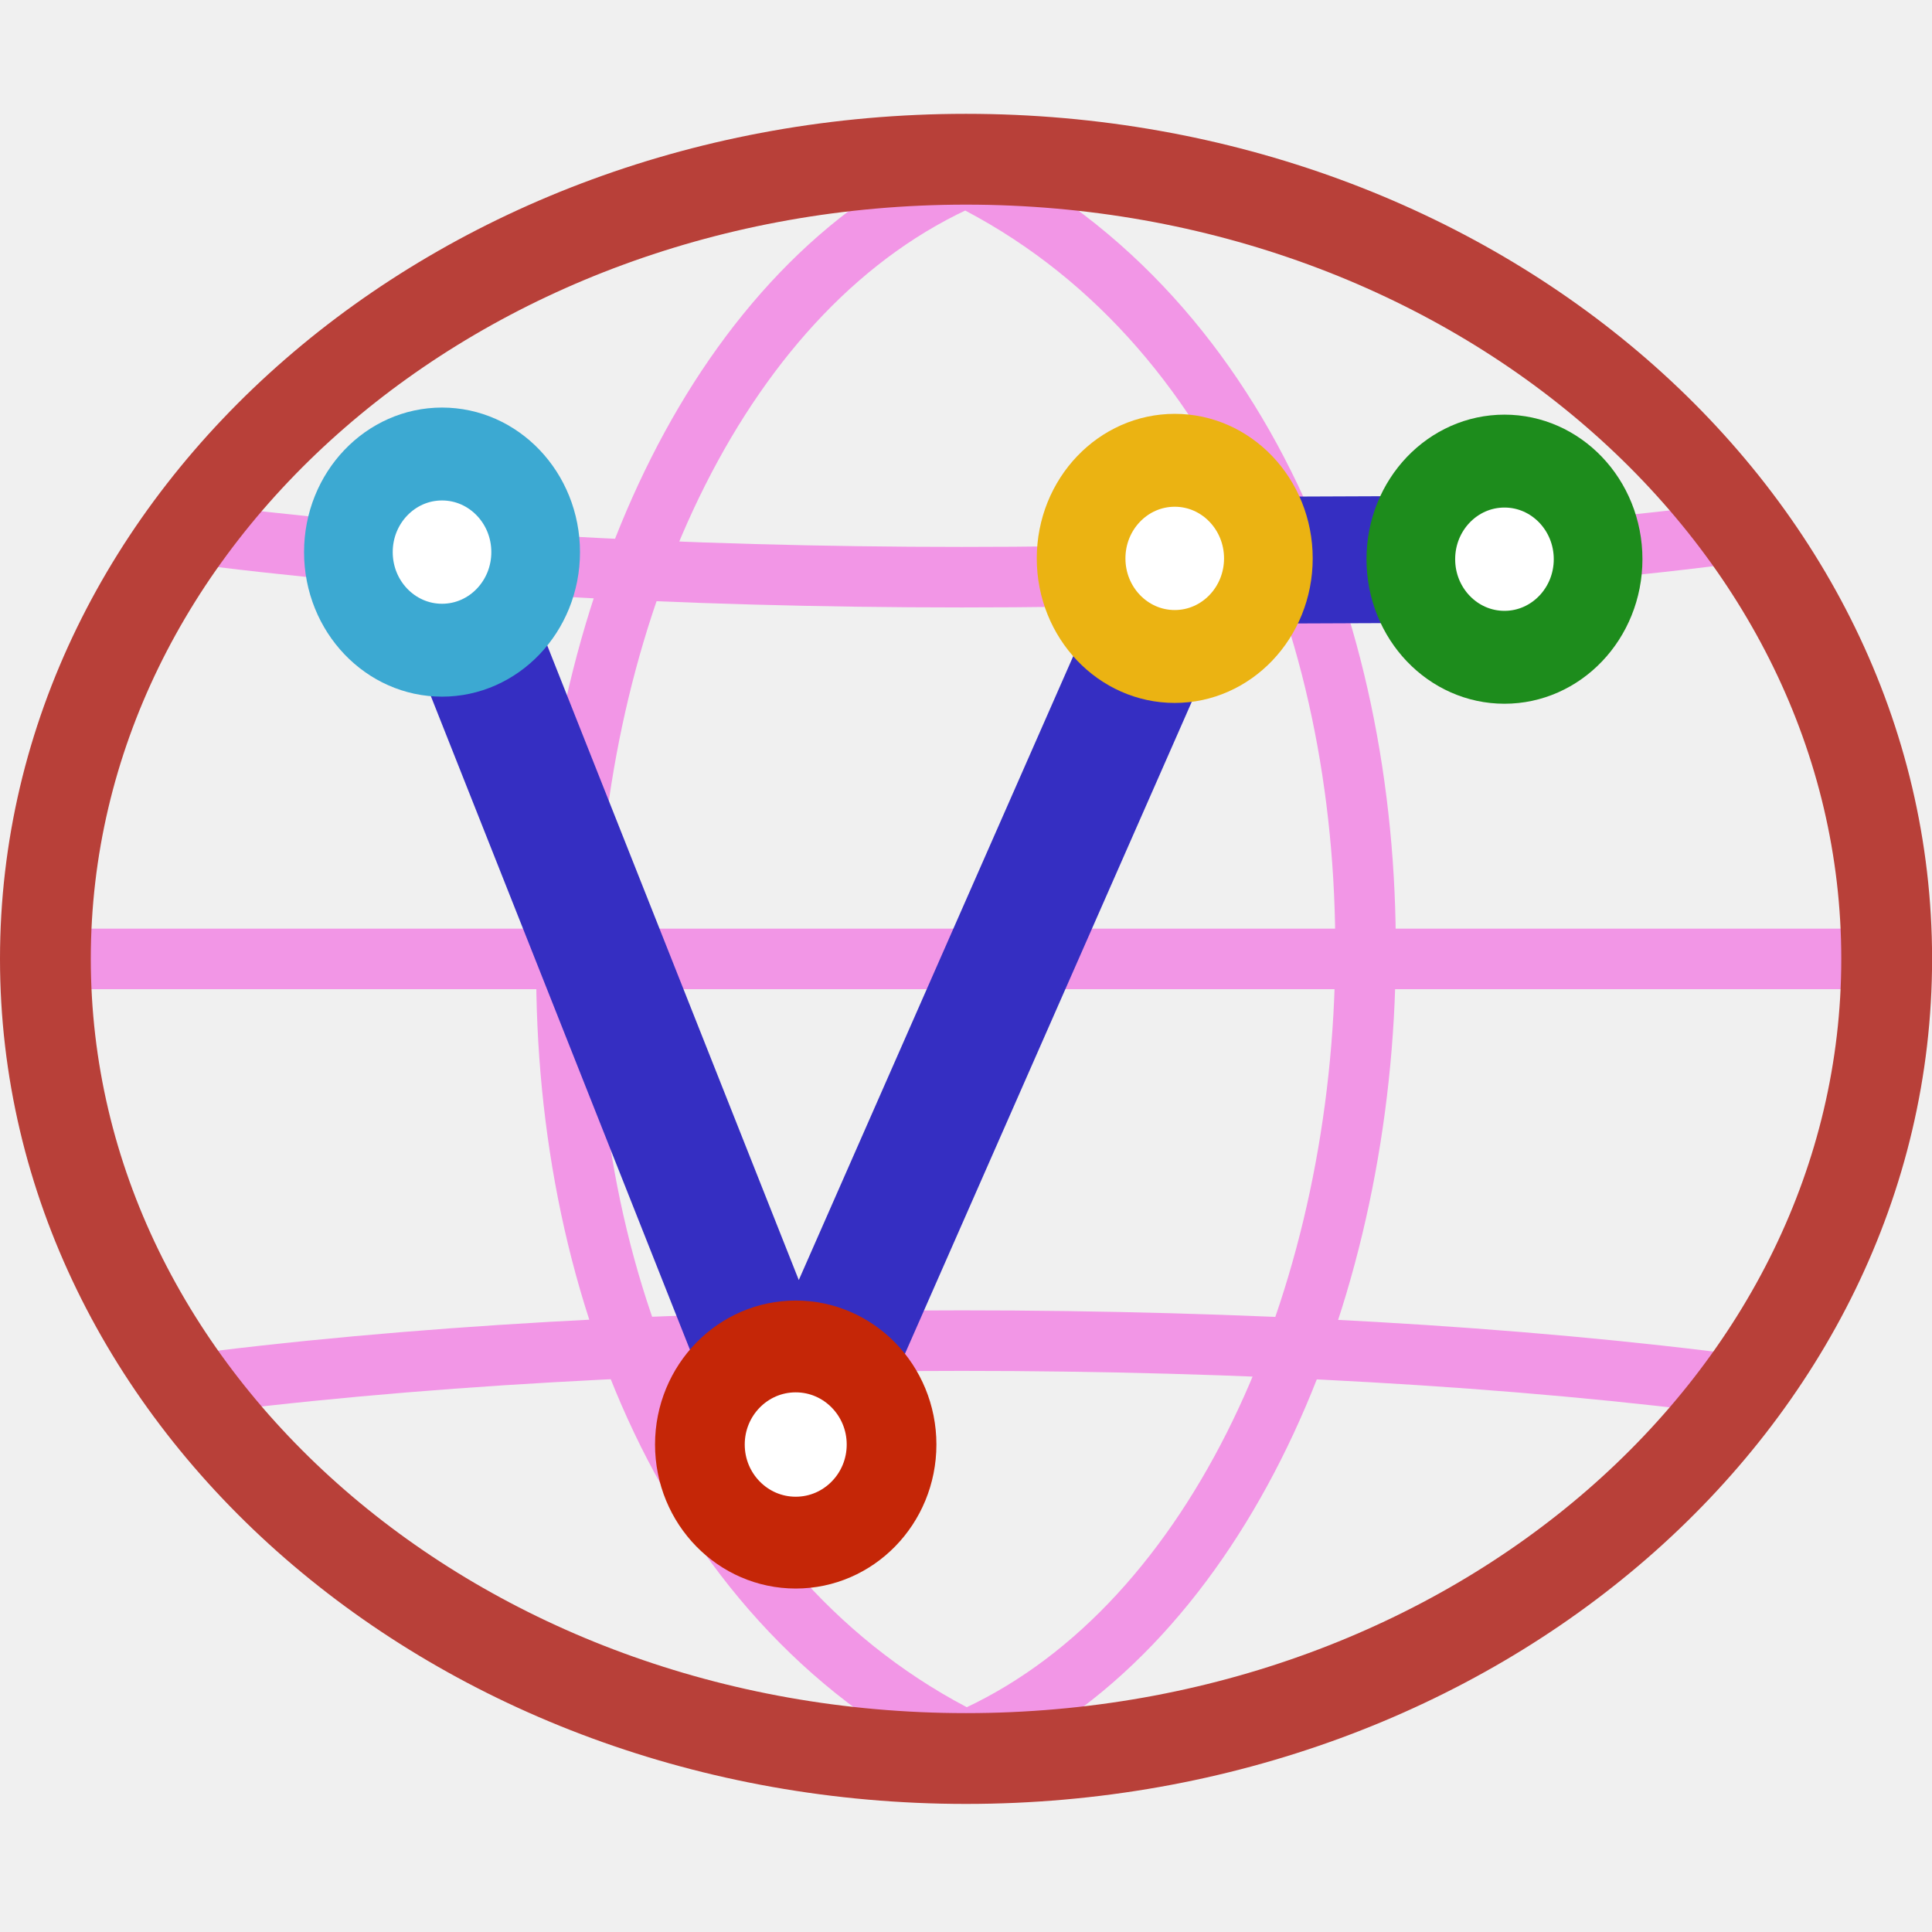
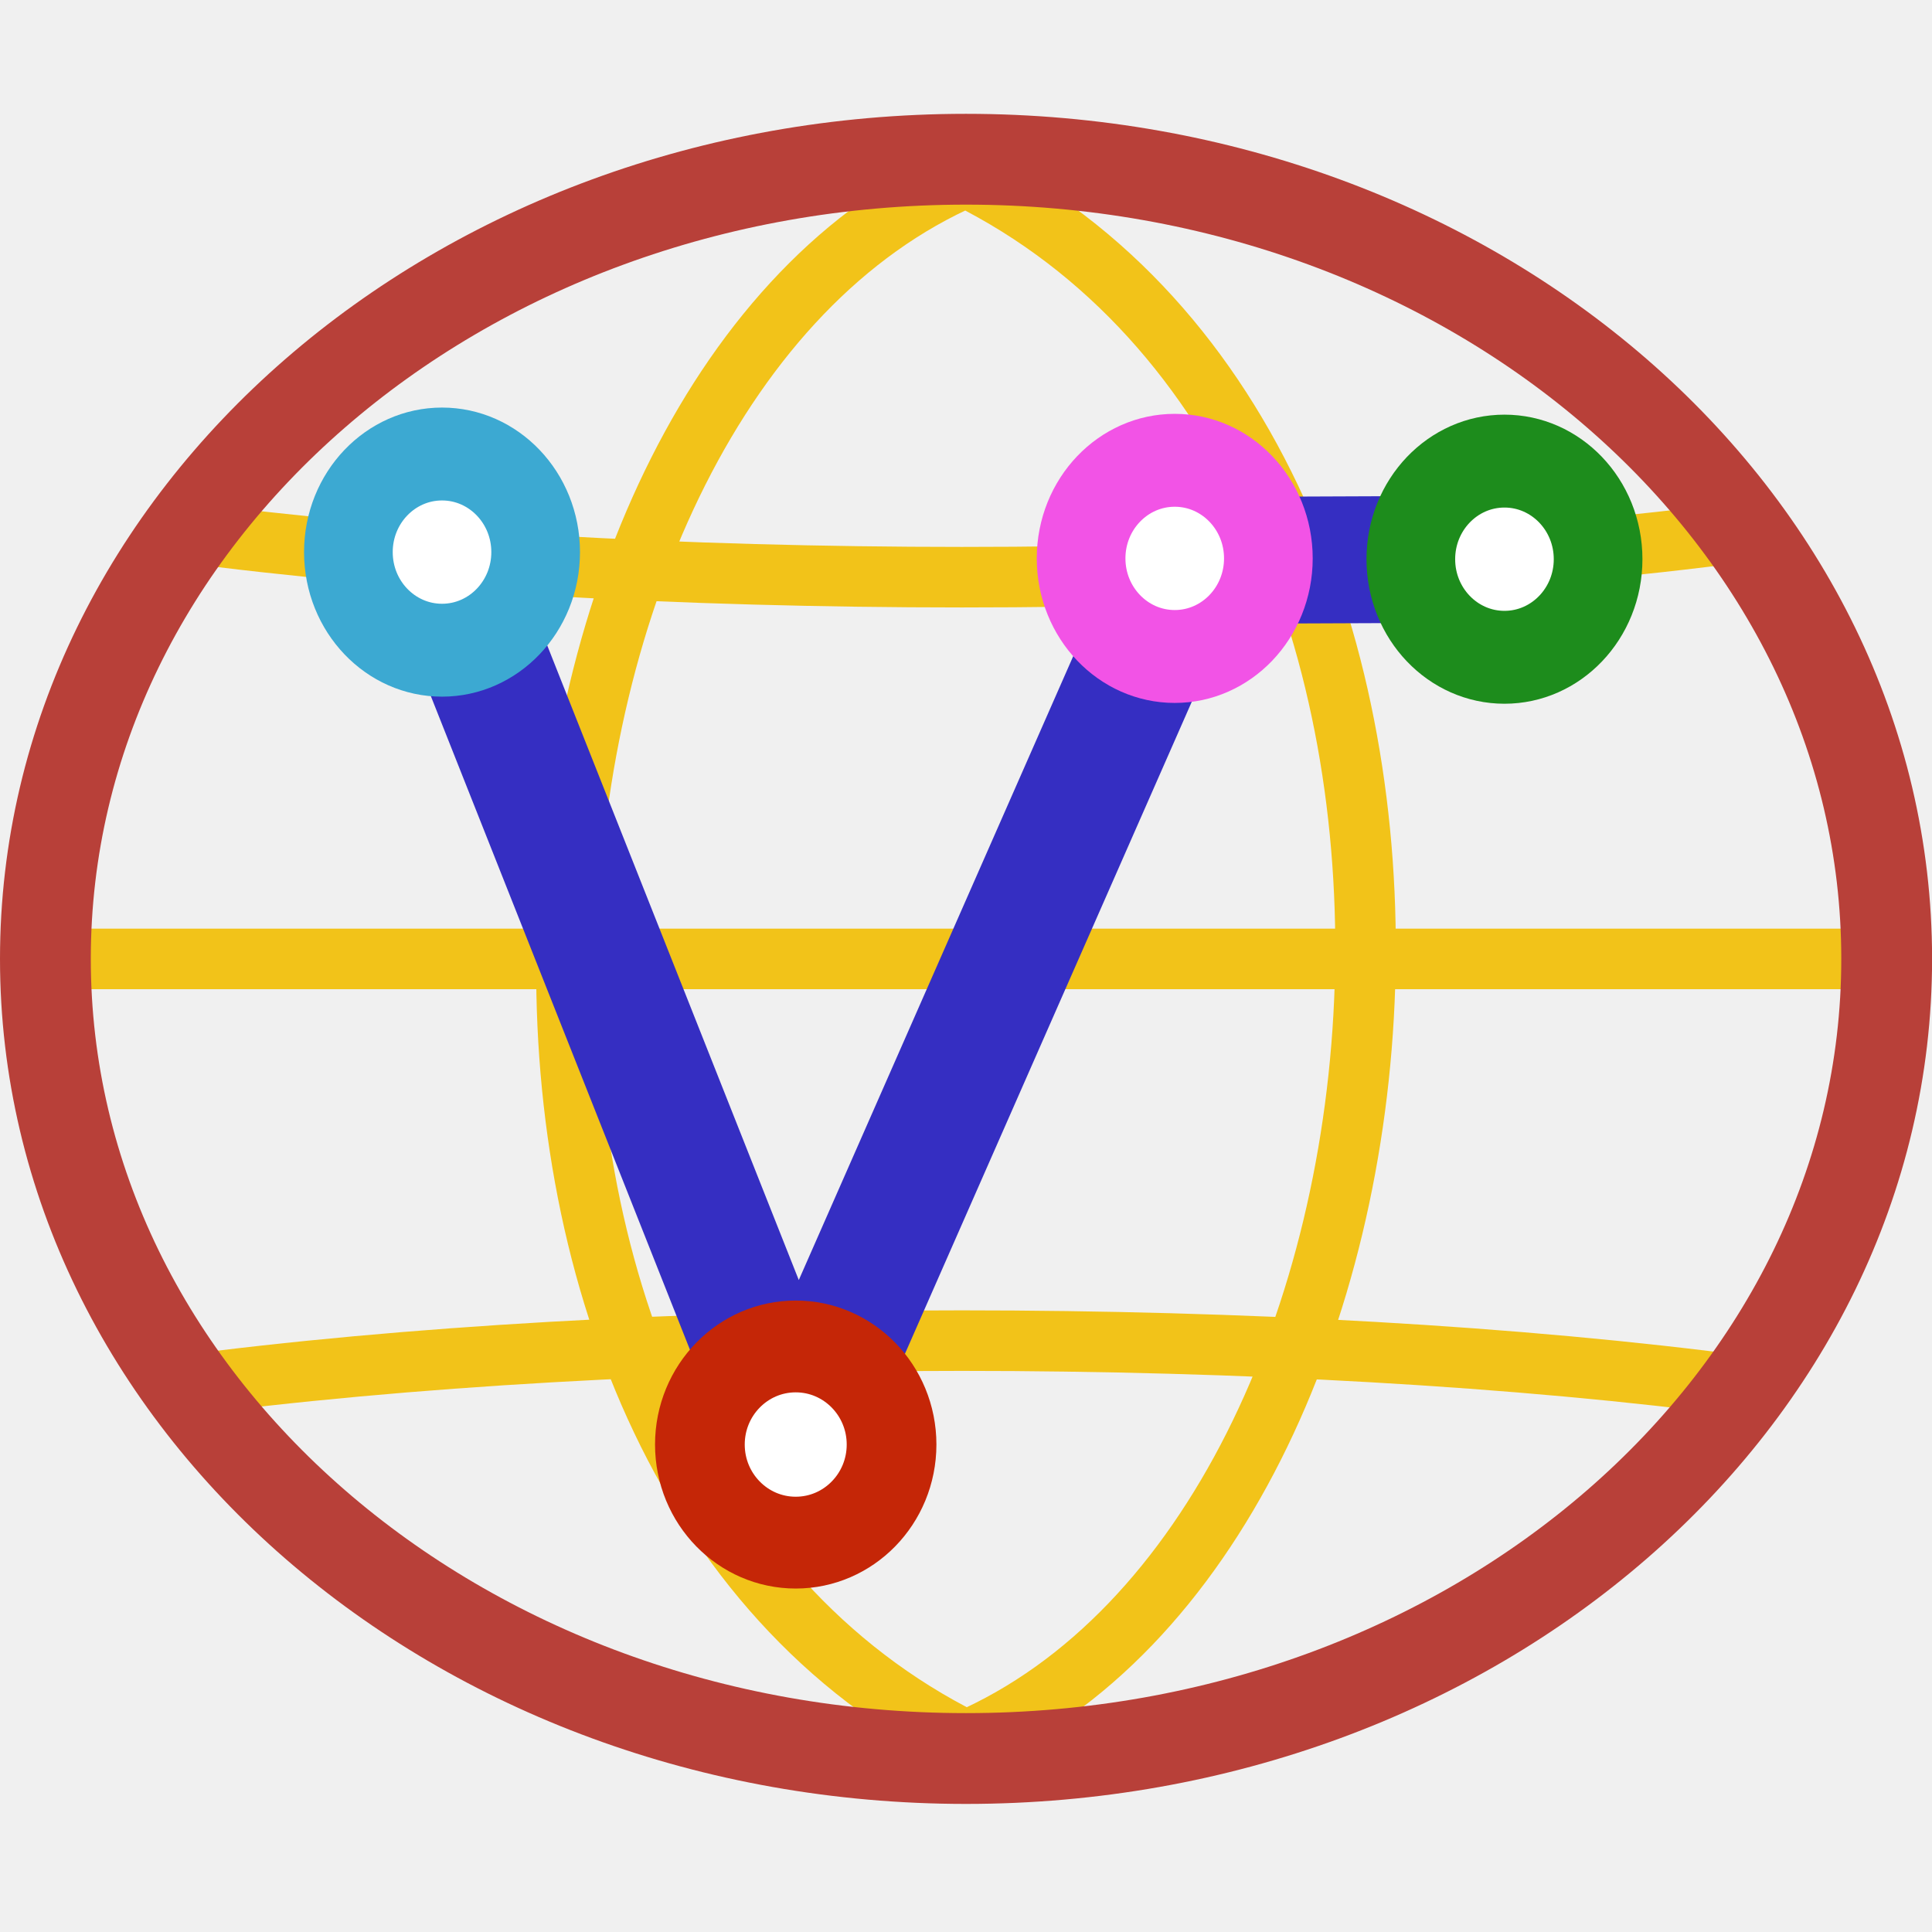
<svg xmlns="http://www.w3.org/2000/svg" height="24" width="24" version="1.1" id="svg10">
-   <defs id="defs10" />
-   <path d="m 12,2.198 c 7.116,3.533 6.1,16.778 0,19.427 m -11.182,-9.713 H 23.182 M 2.19,6.6 c 5.693,0.76 13.825,0.76 19.518,0 M 2.19,17.223 c 5.693,-0.759 13.825,-0.759 19.518,0 M 12,2.198 c -6.1,2.65 -7.116,15.895 0,19.427" fill="none" stroke="#749fcf" stroke-width="0.752" id="path1" style="stroke:#f296e6;stroke-opacity:1" />
-   <path d="m 23.437,11.912 c 0,5.486 -5.12,9.933 -11.437,9.933 -6.317,0 -11.436,-4.448 -11.436,-9.934 0,-5.486 5.12,-9.933 11.436,-9.933 6.317,0 11.437,4.447 11.437,9.933 z" fill="none" stroke="#5488c4" stroke-width="1.128" id="path2" style="stroke:#b84039;stroke-opacity:1" />
+   <defs id="defs10">
+     <linearGradient id="a" gradientTransform="rotate(43.47495,9.854243,287.122)" gradientUnits="userSpaceOnUse" x1="11.125" x2="6.481" y1="286.61" y2="286.009">
+       <stop offset="0" stop-color="#bf7b10" id="stop1" />
+       <stop offset="1" stop-color="#e8b86d" id="stop2" />
+     </linearGradient>
+     <linearGradient id="b" gradientTransform="rotate(43.47495,9.908612,287.0858)" gradientUnits="userSpaceOnUse" x1="11.509" x2="5.247" y1="294.751" y2="291.61">
+       <stop offset="0" stop-color="#e2af61" id="stop3" style="stop-color:#1b286f;stop-opacity:1;" />
+       <stop offset="1" stop-color="#f1d8b2" id="stop4" style="stop-color:#2e8eb9;stop-opacity:1;" />
+     </linearGradient>
+   </defs>
+   <path d="m 12,2.198 c 7.116,3.533 6.1,16.778 0,19.427 m -11.182,-9.713 H 23.182 M 2.19,6.6 c 5.693,0.76 13.825,0.76 19.518,0 M 2.19,17.223 c 5.693,-0.759 13.825,-0.759 19.518,0 M 12,2.198 c -6.1,2.65 -7.116,15.895 0,19.427" fill="none" stroke-width="0.752" id="path1" style="stroke:#f2c319;stroke-opacity:1" />
+   <path d="m 23.437,11.912 c 0,5.486 -5.12,9.933 -11.437,9.933 -6.317,0 -11.436,-4.448 -11.436,-9.934 0,-5.486 5.12,-9.933 11.436,-9.933 6.317,0 11.437,4.447 11.437,9.933 z" fill="none" stroke-width="1.128" id="path2" style="stroke:#b84039;stroke-opacity:1" />
  <g stroke="#2b3b4d" stroke-linecap="round" stroke-linejoin="round" id="g7" transform="translate(0,1.414135)">
    <path d="M 5.491,5.445 9.885,16.53 14.716,5.548 18.689,5.532" fill="none" stroke-width=".976" id="path3" style="stroke:#352ec2;stroke-width:1.576;stroke-dasharray:none;stroke-opacity:1" />
    <path d="m 4.5,12.5 a 1,1 0 1 1 -2,0 1,1 0 0 1 2,0 z" fill="#ffffff" fill-rule="evenodd" stroke-width="0.947" transform="matrix(1.16314,0,0,1.21859,1.42,-9.788)" id="path4" style="stroke:#3ca9d2;stroke-opacity:1" />
    <path d="m 4.5,12.5 a 1,1 0 1 1 -2,0 1,1 0 0 1 2,0 z" fill="#ffffff" fill-rule="evenodd" stroke-width="0.936" transform="matrix(1.19051,0,0,1.21859,5.718,1.298)" id="path5" style="stroke:#c52607;stroke-opacity:1" />
-     <path d="m 4.5,12.5 a 1,1 0 1 1 -2,0 1,1 0 0 1 2,0 z" fill="#ffffff" fill-rule="evenodd" stroke-width=".947" transform="matrix(1.16314,0,0,1.21859,10.522,-9.71)" id="path6" style="stroke:#ebb312;stroke-width:0.947;stroke-dasharray:none;stroke-opacity:1" />
+     <path d="m 4.5,12.5 a 1,1 0 1 1 -2,0 1,1 0 0 1 2,0 z" fill="#ffffff" fill-rule="evenodd" stroke-width=".947" transform="matrix(1.16314,0,0,1.21859,10.522,-9.71)" id="path6" style="stroke:#f253e6;stroke-width:0.947;stroke-dasharray:none;stroke-opacity:1" />
    <path d="m 4.5,12.5 a 1,1 0 1 1 -2,0 1,1 0 0 1 2,0 z" fill="#ffffff" fill-rule="evenodd" stroke-width=".947" transform="matrix(1.16314,0,0,1.21859,14.618,-9.7)" id="path7" style="stroke:#1d8c1c;stroke-width:0.947;stroke-dasharray:none;stroke-opacity:1" />
+     <g stroke="#976009" transform="matrix(1.065873,0,0,1.065873,9.984102,-295.9894)" id="g22" />
  </g>
</svg>
